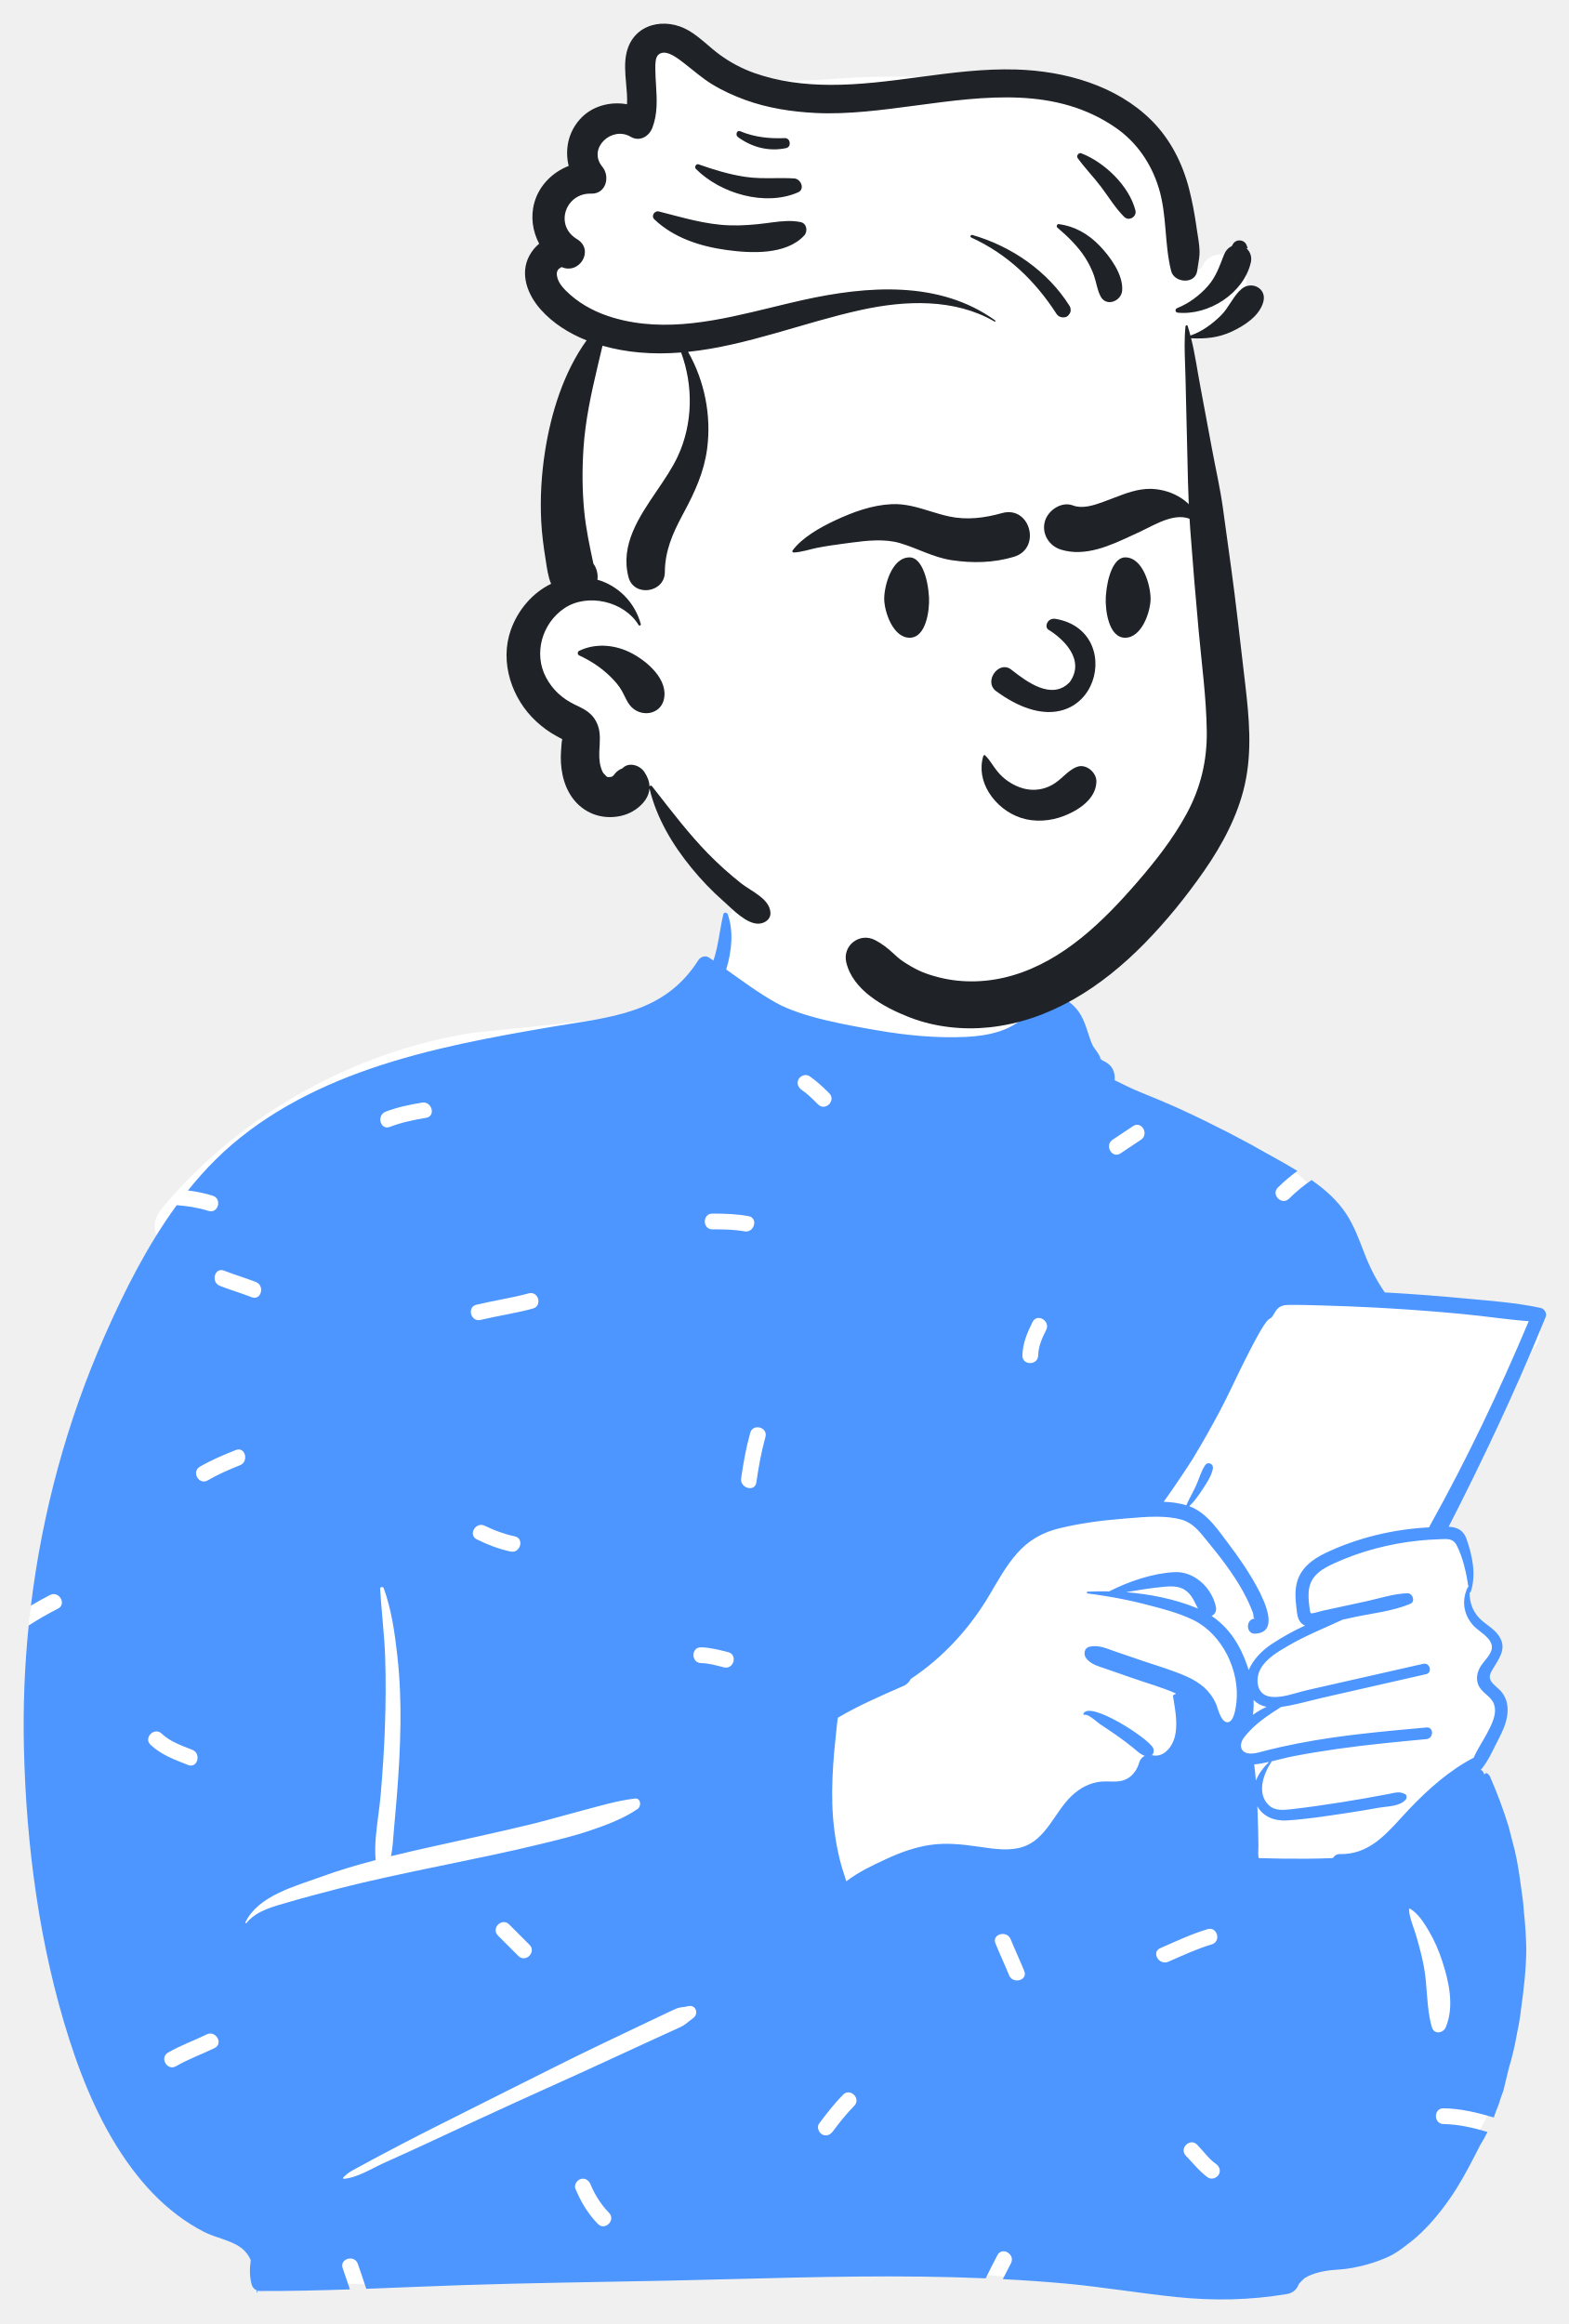
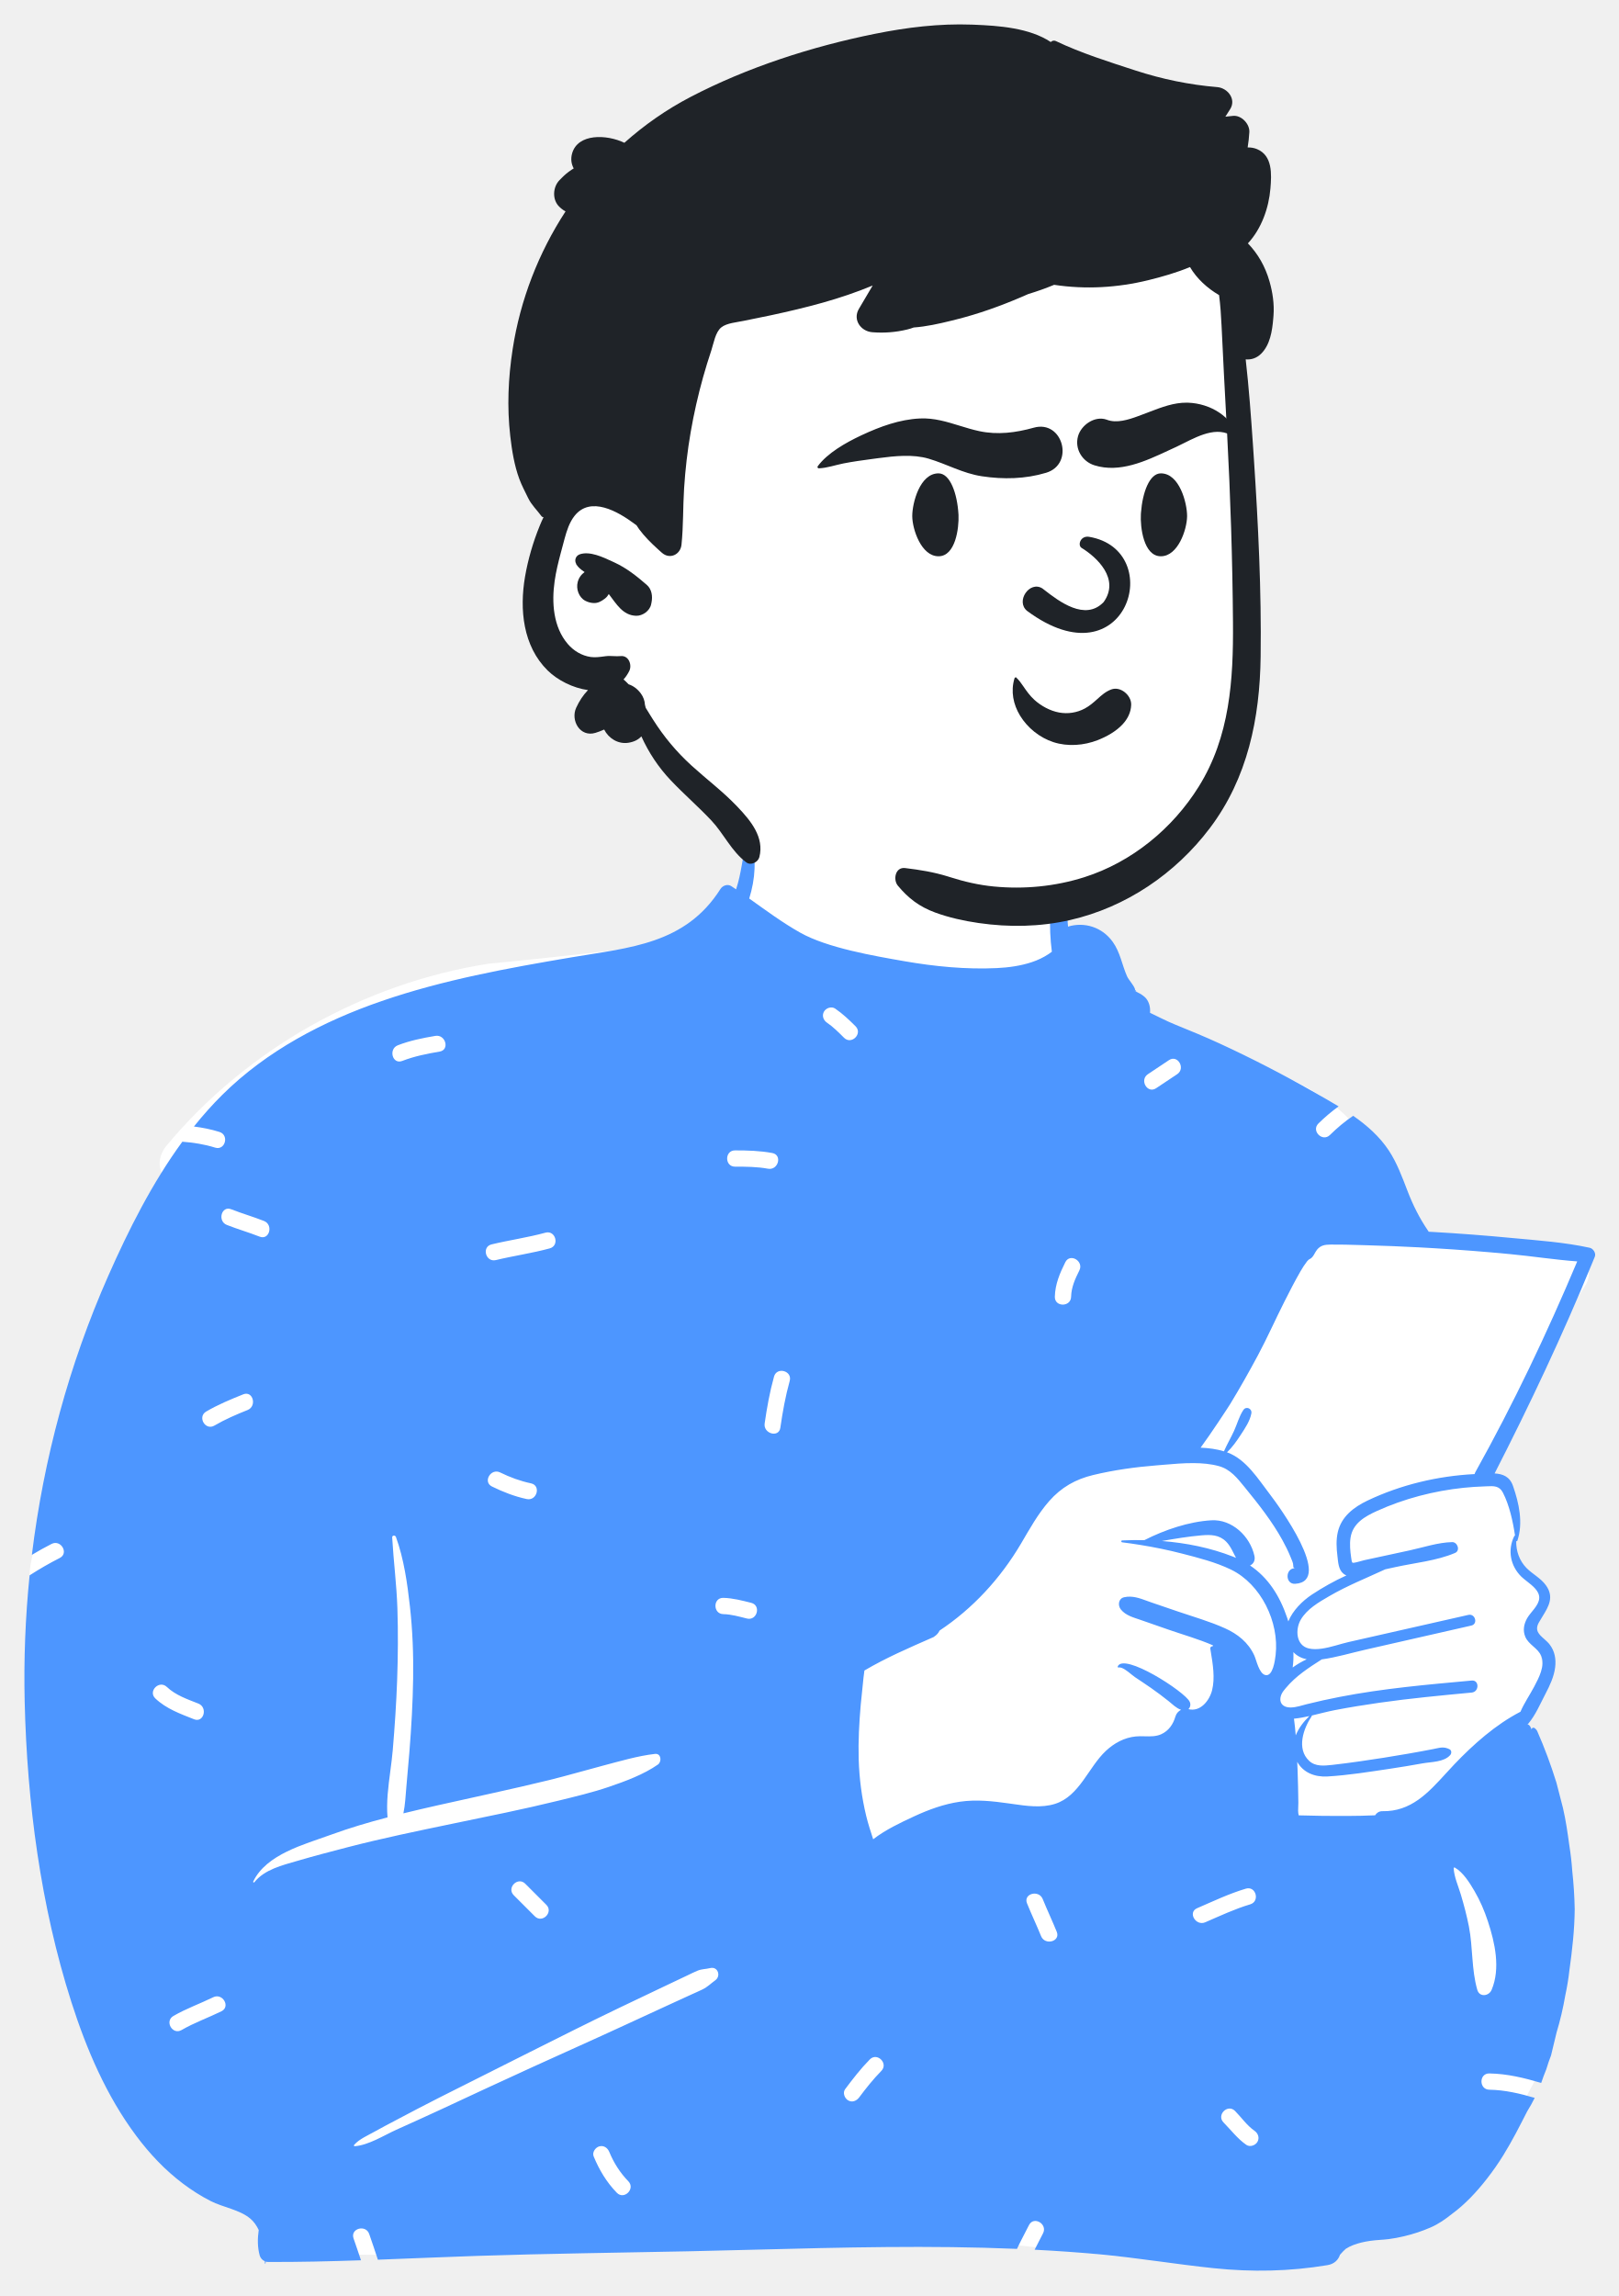
- <svg xmlns="http://www.w3.org/2000/svg" viewBox="23 3 796 1179" width="796" height="1179">
+ <svg xmlns="http://www.w3.org/2000/svg" viewBox="23 53 796 1129" width="796" height="1129">
  <g>
    <g transform="translate(0 459)">
      <path d="M672.559 227.567C663.843 193.767 655.827 179.436 640.344 167.688C625.861 156.7 604.72 147.471 573.872 140.729C541.742 135.113 540.831 118.417 532.775 91.583C530.425 83.516 518.779 81.369 513.752 87.184C513.044 86.419 512.305 85.719 511.54 85.086C512.225 81.239 506.622 70.211 506.809 66.531C508.763 28.119 496.196 8.829 464.83 1.659C458.009 0.098 411.677 -0.82 405.026 1.019C375.95 9.056 347.327 34.575 351.707 65.315C342.58 77.241 333.648 84.519 319.567 88.362C288.231 92.34 256.897 95.877 225.553 98.905C164.196 108.526 106.67 140.997 67.352 188.352C63.725 192.723 62.678 198.657 65.878 203.318C63.371 214.055 49.258 240.099 60.362 247.459C42.102 291.125 0.086 375.526 0.007 399.638C-0.324 500.934 10.62 632.784 110.597 688.84C114.6 692.774 115.173 697.128 116.906 702.982C121.301 721.423 137.264 734.603 154.736 733.527C240.807 735.439 324.171 724.941 410.244 724.433C448.201 724.208 493.849 729.873 526.823 733.647C559.796 737.421 593.082 734.083 624.725 724.433C627.394 728.632 632.788 731.079 638.261 729.873C671.065 723.357 697.592 703.146 720.696 681.055C727.757 668.214 755.33 631.626 744.37 618.89C754.305 576.898 753.789 531.777 736.134 491.79C738.637 484.46 734.075 476.405 736.134 468.836C737.624 463.358 741.44 461.093 743.361 455.669C746.064 448.036 743.124 437.797 740.081 430.008C738.834 426.126 742.376 421.948 743.361 417.987C748.03 399.304 737.338 400.951 729.63 388.461C729.745 388.422 731.75 379.506 731.741 379.55C732.921 373.184 729.964 365.029 727.385 359.715C725.642 356.124 721.908 353.876 718.199 354.288C721.935 341.607 726.66 331.055 731.741 318.838C740.727 297.302 752.101 276.68 765.004 257.187C770.289 249.205 763.192 239.957 754.641 239.413C726.963 237.655 699.588 233.671 672.559 227.567Z" transform="translate(37.54753 -31.00012)" fill="#ffffff" stroke="none" />
      <path d="M692.389 192.767C705.499 193.517 718.589 194.517 731.659 195.767C744.349 196.966 757.329 197.836 769.789 200.566C771.499 200.947 772.979 203.236 772.278 204.956C771.809 206.107 771.339 207.256 770.859 208.406C756.448 243.486 740.278 277.777 722.999 311.527C726.988 311.756 730.419 313.027 732.039 317.656C735.009 326.187 737.109 335.806 734.209 344.566C734.109 344.867 733.829 344.926 733.619 344.806C733.528 349.656 735.169 354.406 738.619 357.956C741.619 361.027 745.659 362.966 748.209 366.496C752.416 372.316 749.544 376.979 746.49 381.936C745.907 382.882 745.318 383.839 744.769 384.816C742.589 388.699 744.831 390.682 747.328 392.89C748.278 393.73 749.265 394.603 750.059 395.626C752.589 398.886 753.278 402.857 752.769 406.886C752.189 411.476 750.179 415.756 748.049 419.816C745.479 424.736 743.149 430.327 739.559 434.577C739.429 434.726 739.299 434.857 739.159 434.956C739.198 434.947 739.229 434.947 739.259 434.947C739.799 434.937 740.499 435.816 740.679 436.256C740.889 436.726 741.089 437.206 741.299 437.676C741.278 437.626 741.259 437.566 741.238 437.517C741.028 436.956 741.669 436.536 742.129 436.546C742.738 436.556 743.749 437.697 743.948 438.216C747.579 446.486 750.729 454.947 753.399 463.576C754.469 467.716 755.539 471.857 756.609 475.996C758.039 482.117 758.889 488.256 759.749 494.456C760.409 498.626 760.899 502.826 761.189 507.046C761.869 513.256 762.269 519.496 762.389 525.746C762.309 535.886 761.169 545.896 759.769 555.926C759.309 560.066 758.629 564.156 757.749 568.216C756.698 574.386 755.269 580.476 753.459 586.476C752.549 590.226 751.649 593.976 750.749 597.716C750.349 598.796 749.948 599.876 749.549 600.956C748.869 603.336 748.049 605.687 747.059 607.976C746.7 609.073 746.312 610.156 745.907 611.231C737.6 608.771 729.239 606.706 720.4 606.565C715.249 606.482 715.248 614.482 720.4 614.565C728.107 614.689 735.447 616.435 742.717 618.577C741.591 620.842 740.359 623.06 739.009 625.226C735.289 632.536 731.609 639.786 727.289 646.767C724.809 650.796 722.079 654.666 719.179 658.396C714.198 664.777 708.499 670.916 701.919 675.726C698.738 678.277 695.369 680.617 691.639 682.246C687.359 684.117 683.059 685.527 678.528 686.607C676.009 687.206 673.488 687.697 670.909 688.027C667.849 688.406 664.749 688.447 661.689 688.906C658.909 689.316 656.169 689.926 653.539 690.926C652.129 691.466 650.929 692.077 649.818 692.796C648.889 693.607 647.988 694.536 647.028 695.656C647.009 695.687 646.988 695.706 646.959 695.716C646.139 698.236 644.159 700.267 640.799 700.827C622.119 703.937 603.698 704.286 584.869 702.327C566.349 700.406 547.988 697.316 529.448 695.577C518.583 694.556 507.695 693.808 496.796 693.242C498.147 690.54 499.569 687.867 500.942 685.16C503.264 680.577 496.364 676.524 494.034 681.122C492.059 685.018 489.976 688.877 488.115 692.827C445.3 691.013 402.29 692.118 359.436 693.219C348.428 693.502 337.43 693.785 326.448 694.017C291.849 694.746 257.269 695.126 222.679 696.277C206.416 696.814 190.124 697.542 173.827 698.148C172.496 693.921 171 689.746 169.569 685.534C167.923 680.685 160.194 682.766 161.855 687.66C163.078 691.263 164.352 694.835 165.528 698.438C150.318 698.954 135.109 699.324 119.919 699.267C119.499 699.267 119.089 699.206 118.699 699.077C118.649 699.396 118.599 699.706 118.549 700.017C118.519 700.176 118.279 700.136 118.279 699.976C118.279 699.636 118.279 699.286 118.259 698.926C117.049 698.416 116.069 697.357 115.709 696.056C114.569 691.896 114.639 687.726 115.229 683.566C114.209 681.376 112.859 679.437 111.109 677.966C105.789 673.496 97.749 672.456 91.579 669.296C86.789 666.857 82.249 663.966 77.959 660.726C69.099 654.056 61.579 646.056 54.959 637.187C40.329 617.607 30.509 594.626 23.099 571.456C7.989 524.246 1.309 473.316 0.139 423.836C-0.353 403.081 0.459 382.293 2.554 361.638C7.35 358.54 12.3 355.683 17.396 353.091C21.985 350.756 17.942 343.852 13.358 346.183C10.059 347.862 6.84 349.667 3.678 351.562C9.437 304.375 21.952 258.027 41.179 214.506C51.203 191.807 62.795 168.746 77.662 148.408C83.098 148.82 88.479 149.647 93.801 151.319C98.724 152.866 100.831 145.145 95.928 143.605C91.787 142.304 87.592 141.474 83.362 140.941C87.734 135.486 92.366 130.261 97.319 125.357C119.199 103.697 146.819 89.197 175.719 79.236C205.939 68.826 237.528 63.086 268.959 57.767C297.679 52.906 325.028 51.346 342.299 24.136C343.379 22.437 345.829 21.546 347.629 22.736C348.409 23.256 349.189 23.777 349.969 24.306C350.009 24.197 350.049 24.076 350.089 23.966C352.589 16.316 353.139 8.536 355.019 0.796C355.309 -0.354 356.829 -0.174 357.189 0.796C360.189 8.906 359.429 19.226 356.448 28.826C364.669 34.666 372.778 40.697 381.569 45.636C394.889 53.126 417.839 57.046 432.809 59.656C447.609 62.236 463.119 63.756 478.169 63.036C483.999 62.756 489.829 61.956 495.389 60.117C498.309 59.146 501.089 57.836 503.669 56.136C504.219 55.767 504.749 55.386 505.269 54.986C504.448 48.756 504.209 42.346 504.459 36.076C504.719 29.396 505.009 22.947 508.409 17.156C508.539 16.926 508.829 17.017 508.919 17.226C512.179 24.947 512.399 33.976 513.238 42.626C521.329 40.187 530.009 42.906 535.179 50.096C538.929 55.316 539.719 61.376 542.259 67.107C542.988 68.777 546.179 72.197 546.229 73.816C547.089 74.556 547.009 74.697 545.988 74.226C545.559 74.086 545.299 74.006 545.209 73.986C545.329 74.036 545.589 74.126 546.019 74.277C547.939 75.246 549.189 75.756 550.799 77.126C552.979 78.996 553.829 82.176 553.539 85.017C557.559 86.916 561.528 89.027 565.549 90.666C573.019 93.716 580.439 96.726 587.769 100.117C603.539 107.396 618.988 115.357 634.079 123.966C638.105 126.264 642.232 128.574 646.277 131.032C642.774 133.579 639.46 136.398 636.355 139.45C632.677 143.064 638.335 148.72 642.012 145.107C645.506 141.673 649.325 138.433 653.44 135.666C660.224 140.379 666.414 145.817 670.999 152.767C675.019 158.867 677.549 165.836 680.159 172.596C682.889 179.697 686.039 185.976 690.318 192.256C690.409 192.396 690.499 192.527 690.568 192.666C691.179 192.697 691.778 192.736 692.389 192.767ZM398.707 82.952C402.379 85.46 405.596 88.507 408.733 91.642C412.38 95.287 406.722 100.943 403.075 97.298C400.432 94.656 397.766 91.974 394.669 89.86C392.88 88.638 392.077 86.365 393.234 84.387C394.271 82.615 396.922 81.734 398.707 82.952ZM204.216 104.087C209.281 103.232 207.133 95.522 202.089 96.372C195.806 97.433 189.618 98.675 183.657 100.981C178.906 102.819 180.971 110.557 185.784 108.695C191.744 106.389 197.932 105.148 204.216 104.087ZM562.86 108.296C567.161 105.429 571.162 112.362 566.899 115.204C563.443 117.507 559.986 119.812 556.53 122.116C552.231 124.982 548.23 118.05 552.492 115.208L562.86 108.296ZM367.799 153.972C372.863 154.909 370.705 162.618 365.673 161.687C360.316 160.696 354.887 160.68 349.456 160.677C344.3 160.675 344.309 152.675 349.456 152.677C355.626 152.68 361.717 152.847 367.799 153.972ZM117.816 187.38C122.563 189.242 120.484 196.976 115.689 195.095C110.371 193.009 104.879 191.421 99.561 189.335C94.815 187.473 96.893 179.74 101.688 181.62C107.006 183.706 112.498 185.294 117.816 187.38ZM258.36 200.855C263.319 199.495 261.213 191.776 256.233 193.14C247.509 195.532 238.525 196.773 229.736 198.901C224.735 200.111 226.854 207.827 231.863 206.615C240.652 204.488 249.635 203.245 258.36 200.855ZM660.469 324.886C676.869 317.077 695.019 312.767 713.149 311.846C713.238 311.506 713.379 311.166 713.568 310.827C732.249 277.327 748.749 242.617 763.629 207.267C752.639 206.447 741.659 204.736 730.679 203.687C718.269 202.496 705.829 201.527 693.379 200.786C690.789 200.626 688.209 200.486 685.619 200.346C677.059 199.896 668.499 199.556 659.929 199.316C658.806 199.286 657.681 199.252 656.556 199.219C651.841 199.079 647.113 198.938 642.399 198.986C639.659 199.017 637.519 199.277 635.698 201.486C634.559 202.857 633.988 205.017 632.369 205.947C632.189 206.046 631.869 206.236 631.559 206.406C631.289 206.687 630.999 206.937 630.769 207.236C629.589 208.746 628.549 210.406 627.579 212.066C624.769 216.906 622.219 221.937 619.689 226.926C615.229 235.726 611.238 244.786 606.579 253.486C602.269 261.517 597.759 269.536 593.019 277.316C591.988 278.996 583.429 292.077 578.419 298.857C582.389 299.027 586.289 299.536 589.899 300.646C591.399 297.216 593.299 294.006 594.859 290.607C596.389 287.256 597.379 283.396 599.429 280.346C600.839 278.256 603.809 279.617 603.379 282.006C602.698 285.756 600.229 289.376 598.159 292.536C596.149 295.607 594.049 298.626 591.389 301.146C591.519 301.187 591.659 301.236 591.789 301.286C600.929 304.736 606.818 314.416 612.528 321.836C616.559 327.077 644.149 364.676 624.889 365.796C619.969 366.086 619.919 358.176 624.869 358.107C624.023 358.107 624.002 357.545 623.976 356.839C623.965 356.543 623.953 356.222 623.879 355.906C623.629 354.846 623.089 353.687 622.679 352.666C621.509 349.777 620.119 346.976 618.619 344.256C616.119 339.716 613.238 335.386 610.189 331.197C606.969 326.777 603.539 322.527 600.089 318.286C596.479 313.867 593.119 309.496 587.369 307.916C583.488 306.846 579.259 306.476 574.939 306.447C570.059 306.423 565.082 306.852 560.407 307.255C559.143 307.364 557.901 307.471 556.689 307.566C546.269 308.396 535.789 309.857 525.619 312.296C516.919 314.376 509.889 318.376 503.969 325.107C498.409 331.416 494.319 338.886 490.069 346.086C479.929 363.267 466.329 377.996 450.059 388.786C449.519 389.966 448.619 391.017 447.329 391.806C447.349 391.827 447.359 391.846 447.369 391.867C447.019 392.017 446.679 392.166 446.329 392.327C446.299 392.336 446.269 392.357 446.238 392.367C434.948 397.327 423.749 402.146 413.089 408.437C412.939 409.636 412.738 410.836 412.639 411.956C412.259 416.406 411.659 420.836 411.278 425.286C410.509 434.197 410.009 443.187 410.278 452.136C410.569 461.536 411.769 470.857 413.988 480.006C414.929 483.876 416.169 487.626 417.399 491.416C423.369 486.777 430.809 483.256 437.539 480.146C444.719 476.826 452.149 474.107 460.009 472.956C468.219 471.756 476.159 472.666 484.309 473.816C484.873 473.896 485.44 473.978 486.011 474.06C492.839 475.045 500.166 476.102 506.819 474.006C518.889 470.197 523.219 455.996 531.849 447.937C535.959 444.107 540.879 441.426 546.519 440.857C547.966 440.707 549.447 440.744 550.931 440.782C553.694 440.852 556.462 440.922 559.019 439.777C562.769 438.086 564.929 434.836 566.049 431.006C566.488 429.536 567.519 428.386 568.818 427.767C566.339 426.896 564.709 425.107 562.549 423.386C559.799 421.197 556.979 419.077 554.089 417.056C551.448 415.206 548.738 413.447 546.068 411.646C545.609 411.336 545.025 410.859 544.37 410.325C542.392 408.711 539.775 406.576 538.039 406.937C537.818 406.976 537.539 406.786 537.629 406.527C540.339 399.256 570.738 418.836 573.059 423.796C573.679 425.136 573.339 426.586 572.419 427.426C578.278 428.937 582.789 423.246 584.068 418.107C585.565 412.125 584.436 405.292 583.428 399.188C583.343 398.679 583.26 398.174 583.179 397.676C583.068 396.976 583.738 396.406 584.309 396.566L584.528 396.066C577.519 393.006 569.988 390.896 562.799 388.396C558.149 386.777 553.499 385.156 548.839 383.536C545.309 382.306 541.669 381.426 539.219 378.437C537.609 376.476 537.939 373.056 540.809 372.406C544.778 371.512 548.391 372.839 552.074 374.192C552.799 374.458 553.526 374.725 554.259 374.976C558.619 376.456 562.969 377.947 567.318 379.437C574.999 382.056 582.929 384.306 590.339 387.636C596.649 390.466 601.909 394.646 604.829 401.046C605.919 403.456 607.159 409.966 610.278 410.666C613.969 411.496 614.999 403.456 615.309 400.796C617.179 384.577 608.068 365.937 593.349 358.806C585.759 355.136 577.359 353.027 569.238 350.926C562.469 349.176 555.549 347.767 548.609 346.656C545.689 346.176 542.769 345.767 539.849 345.396C539.259 345.327 539.229 344.486 539.849 344.466C543.448 344.306 547.089 344.256 550.738 344.336C560.749 339.246 572.639 335.216 583.709 334.566C593.818 333.966 602.769 342.386 604.889 352.077C605.399 354.396 604.309 356.077 602.729 356.786C611.659 362.777 617.329 371.687 621.009 382.566C621.189 383.107 621.369 383.676 621.549 384.286C623.709 378.916 628.519 374.156 633.198 371.066C638.318 367.687 644.079 364.406 650.129 361.676C649.639 361.486 649.169 361.226 648.729 360.886C646.149 358.876 646.059 355.086 645.698 352.117C645.219 348.197 644.999 344.187 645.899 340.306C647.679 332.706 653.759 328.086 660.469 324.886ZM514.735 224.646C514.853 219.921 516.722 215.846 518.798 211.689C521.09 207.095 514.192 203.038 511.89 207.651C509.169 213.101 506.889 218.463 506.736 224.646C506.609 229.796 514.609 229.793 514.735 224.646ZM364.03 286.943C363.303 291.978 371.011 294.153 371.745 289.069C372.869 281.288 374.242 273.609 376.353 266.029C377.736 261.062 370.021 258.942 368.639 263.902C366.528 271.482 365.155 279.161 364.03 286.943ZM89.39 281.095C84.952 283.701 88.973 290.618 93.427 288.003C98.645 284.941 104.145 282.587 109.752 280.343C114.473 278.452 112.413 270.712 107.625 272.628C101.386 275.126 95.197 277.687 89.39 281.095ZM229.934 317.955C225.309 315.681 229.367 308.785 233.971 311.048C238.823 313.433 243.85 315.277 249.144 316.404C254.185 317.478 252.038 325.189 247.017 324.119C241.059 322.849 235.39 320.638 229.934 317.955ZM732.629 342.386C732.709 342.216 732.869 342.126 733.039 342.107C731.999 335.077 730.259 327.156 727.099 320.996C725.328 317.551 722.578 317.685 719.235 317.848C718.783 317.87 718.321 317.892 717.849 317.906C714.469 318.017 711.109 318.236 707.749 318.586C693.169 320.107 678.519 323.906 665.159 329.976C659.159 332.706 653.229 336.046 652.149 343.156C651.659 346.327 651.988 349.646 652.439 352.806C652.579 353.767 652.729 355.226 653.149 355.426C653.651 355.662 656.297 354.911 657.866 354.466C658.363 354.325 658.751 354.215 658.929 354.176C666.299 352.586 673.679 350.996 681.049 349.396C687.859 347.926 695.149 345.447 702.119 345.296C704.778 345.236 706.249 349.476 703.559 350.617C694.579 354.466 683.679 355.496 674.139 357.596L669.219 358.676C659.979 362.976 650.519 366.706 641.629 371.896C636.499 374.886 630.719 378.187 627.659 383.466C624.929 388.166 625.249 396.077 631.579 397.577C633.539 398.036 635.709 397.996 637.948 397.687C642.488 397.056 647.309 395.306 651.169 394.437L670.488 390.056C683.689 387.066 696.889 384.077 710.089 381.086C713.499 380.316 714.948 385.556 711.539 386.336C694.149 390.286 676.769 394.246 659.389 398.206C652.349 399.806 645.179 401.986 637.988 402.966C631.568 407.086 625.339 411.066 620.339 417.027C619.969 417.456 619.609 417.906 619.259 418.357C616.429 422.027 617.179 426.437 622.329 426.596C622.488 426.607 622.649 426.607 622.809 426.607C625.439 426.577 628.129 425.607 630.639 424.986C635.948 423.656 641.289 422.476 646.669 421.437C668.129 417.246 689.988 415.357 711.738 413.367C715.528 413.017 715.488 418.916 711.738 419.277C696.599 420.706 681.439 422.126 666.379 424.277C659.049 425.327 651.729 426.506 644.459 427.906C640.679 428.636 636.889 429.676 633.089 430.566C633.119 430.666 633.119 430.777 633.039 430.896C629.009 436.916 625.439 446.906 631.809 452.867C634.882 455.735 639.146 455.275 642.983 454.861L643.309 454.826C647.799 454.336 652.289 453.716 656.769 453.086C664.639 451.976 672.488 450.716 680.318 449.357C684.399 448.656 688.469 447.906 692.528 447.117C693.069 447.013 693.573 446.904 694.05 446.801C696.509 446.268 698.261 445.888 700.799 447.136C701.929 447.687 701.889 449.187 701.169 450.006C698.109 453.517 691.929 453.316 687.549 454.096C682.219 455.056 676.879 455.956 671.528 456.746C661.369 458.256 651.049 459.937 640.789 460.536C634.409 460.896 628.809 458.536 625.939 453.346C625.999 454.806 626.059 456.277 626.119 457.736C626.339 462.986 626.389 468.226 626.488 473.476C626.498 473.955 626.469 474.518 626.437 475.125L626.437 475.128L626.437 475.132C626.362 476.59 626.274 478.295 626.669 479.656C634.639 479.906 642.619 479.986 650.599 479.947C655.139 479.926 659.689 479.836 664.229 479.626C664.969 478.437 666.209 477.576 667.839 477.607C681.838 477.881 690.311 468.602 698.925 459.17C700.348 457.613 701.774 456.051 703.229 454.527C712.609 444.697 723.519 435.017 735.709 428.706C737.528 424.486 740.269 420.496 742.389 416.506L742.519 416.262C744.789 411.974 747.882 406.134 745.919 401.277C744.339 397.376 739.729 395.796 738.079 391.827C736.789 388.726 737.389 385.586 738.999 382.726C740.729 379.656 744.778 376.536 744.948 372.816C745.097 369.411 741.743 366.794 738.838 364.529C737.82 363.735 736.857 362.983 736.119 362.256C730.698 356.886 729.309 349.236 732.629 342.386ZM594.329 352.426C583.259 348.086 571.339 345.687 559.359 344.756C565.809 343.626 572.278 342.536 578.799 341.976C583.349 341.586 587.568 341.626 590.988 345.077C593.269 347.376 594.339 350.336 595.839 353.056C595.349 352.836 594.839 352.626 594.329 352.426ZM134.274 502.026C126.82 504.212 118.126 506.222 113.044 512.581C112.796 512.892 112.379 512.493 112.528 512.183C119.034 498.695 137.692 493.964 150.61 489.239C159.747 485.896 169.122 483.124 178.576 480.648C177.93 473.268 178.946 465.526 179.942 457.934C180.402 454.431 180.857 450.961 181.143 447.572C182.11 436.114 182.897 424.626 183.301 413.132C183.714 401.407 183.814 389.603 183.428 377.875C183.044 366.19 181.527 354.648 180.863 343.002C180.799 341.876 182.367 341.822 182.705 342.753C186.631 353.56 188.308 365.531 189.586 376.926C190.902 388.665 191.339 400.37 191.171 412.177C190.997 424.317 190.291 436.428 189.322 448.529C188.863 454.265 188.33 459.993 187.827 465.725C187.443 470.099 187.265 474.438 186.373 478.673C192.075 477.274 197.79 475.95 203.487 474.663C221.653 470.564 239.895 466.76 257.985 462.327C266.865 460.152 275.618 457.546 284.458 455.232C292.782 453.053 301.568 450.411 310.114 449.439C313.164 449.091 313.552 453.263 311.533 454.679C304.587 459.556 295.362 462.952 287.339 465.682C279.287 468.421 270.917 470.392 262.664 472.421C245.453 476.654 228.079 480.115 210.731 483.72C193.407 487.321 176.05 490.895 158.921 495.338C150.672 497.478 142.451 499.626 134.274 502.026ZM343.696 380.709C338.547 380.6 338.546 372.6 343.696 372.709C348.356 372.808 352.937 374.034 357.432 375.156C362.432 376.405 360.3 384.118 355.305 382.87C351.505 381.921 347.636 380.793 343.696 380.709ZM630.589 402.916C628.189 404.017 625.859 405.386 623.689 406.947C624.049 404.517 624.139 401.956 624.039 399.386C625.829 401.306 628.119 402.406 630.589 402.916ZM85.56 424.693C80.126 422.538 74.363 420.607 70.045 416.505C66.313 412.96 60.646 418.607 64.388 422.161C69.767 427.271 76.663 429.722 83.433 432.407C88.22 434.304 90.298 426.57 85.56 424.693ZM631.899 430.836C629.439 431.386 626.979 431.857 624.519 432.096C624.459 432.107 624.389 432.107 624.329 432.107C624.698 434.836 624.979 437.577 625.198 440.327C626.609 436.746 629.149 433.517 631.899 430.836ZM714.485 565.451C711.574 555.383 712.366 544.633 710.372 534.364C709.343 529.066 707.938 523.81 706.404 518.638C705.166 514.46 703.101 510.016 702.867 505.656C702.853 505.365 703.196 505.197 703.432 505.331C707.539 507.683 710.693 512.768 713.035 516.758C715.839 521.533 717.98 526.533 719.707 531.79C723.149 542.263 725.975 554.896 721.536 565.451C720.215 568.593 715.575 569.222 714.485 565.451ZM246.301 513.273C242.655 509.627 236.997 515.283 240.644 518.929L251.012 529.297C254.657 532.943 260.316 527.287 256.669 523.64L246.301 513.273ZM600.68 515.701C592.392 518.167 584.604 521.896 576.685 525.32C571.972 527.357 576.041 534.251 580.723 532.227C588.015 529.075 595.174 525.687 602.807 523.414C607.73 521.949 605.633 514.226 600.68 515.701ZM493.055 522.924C491.118 518.146 498.861 516.087 500.769 520.798C502.966 526.22 505.484 531.503 507.681 536.925C509.616 541.703 501.875 543.763 499.967 539.052C497.77 533.63 495.251 528.347 493.055 522.924ZM327.97 567.763C329.758 566.945 331.573 566.17 333.342 565.309C336.087 563.97 337.351 562.488 339.753 560.755C342.67 558.651 341.025 553.819 337.225 554.757C334.895 555.333 333.178 555.142 330.919 556.077C329.219 556.781 327.573 557.63 325.91 558.417C322.06 560.239 318.21 562.064 314.362 563.892C307.259 567.267 300.16 570.652 293.068 574.048C278.005 581.259 263.092 588.786 248.16 596.263C233.519 603.594 218.881 610.934 204.271 618.327C196.967 622.025 189.724 625.827 182.49 629.66C179.02 631.497 175.534 633.308 172.112 635.234C168.762 637.118 164.696 638.804 162.147 641.703C161.949 641.928 162.065 642.367 162.412 642.344C169.159 641.886 176.756 637.03 182.902 634.251C190.09 631.001 197.292 627.786 204.44 624.449C219.612 617.363 234.803 610.313 250.034 603.355C264.97 596.533 279.985 589.879 294.885 582.982C302.328 579.537 309.778 576.104 317.232 572.682C320.81 571.039 324.389 569.4 327.97 567.763ZM77.299 585.218C72.833 587.808 68.809 580.892 73.262 578.311C79.516 574.686 86.365 572.267 92.846 569.095C97.457 566.837 101.507 573.74 96.883 576.003C90.403 579.175 83.553 581.593 77.299 585.218ZM405.037 619.779C407.069 620.995 409.22 620.063 410.51 618.343C413.916 613.804 417.413 609.375 421.404 605.329C425.024 601.66 419.37 595.999 415.747 599.672C411.278 604.203 407.415 609.224 403.602 614.306C402.296 616.047 403.335 618.759 405.037 619.779ZM600.877 641.667C596.539 638.64 593.378 634.408 589.699 630.673C586.081 627 591.737 621.343 595.356 625.017C598.495 628.202 601.22 632.182 604.914 634.759C606.692 635.998 607.515 638.239 606.35 640.232C605.32 641.991 602.65 642.904 600.877 641.667ZM279.935 647.34C279.114 645.345 280.833 642.919 282.729 642.419C285 641.821 286.821 643.201 287.65 645.213C289.843 650.548 292.967 655.443 296.988 659.577C300.582 663.271 294.928 668.93 291.331 665.234C286.292 660.052 282.672 653.996 279.935 647.34Z" transform="translate(35.00024 6.999272)" fill="#4D96FF" fill-rule="evenodd" stroke="none" />
    </g>
    <g transform="translate(225 0)">
      <g>
        <g>
-           <path d="M361.406 119.845C361.07 107.887 343.677 102.922 338.652 114.765C338.34 115.082 338.001 115.387 337.683 115.66C339.256 114.311 335.967 116.543 335.432 116.819C334.974 117.055 334.506 117.268 334.039 117.488C330.807 87.194 319.835 54.536 291.483 39.33C251.939 20.154 206.246 16.411 162.863 18.316C140.886 19.62 115.508 23.134 95.983 12.016C89.899 8.552 85.022 3.099 78.147 0.958C56.444 -4.913 46.6 17.373 49.556 35.7C40.299 35.773 31.116 40.898 27.121 49.336C24.775 54.33 24.816 59.719 22.793 64.731C16.586 77.441 7.705 86.577 12.726 101.987C3.895 112.036 8.93 127.249 16.056 136.87C19.575 141.874 23.766 146.678 26.344 152.279C28.846 157.642 25.069 164.002 22.967 169.086C7.427 205.935 8.315 246.516 16.677 284.952C-0.103 292.233 -5.139 314.993 5.803 329.324C9.568 334.39 14.161 336.27 19.37 339.387C25.962 343.015 20.578 357.547 22.689 364.565C25.557 381.698 41.157 392.249 56.582 381.123C66.37 379.642 74.265 408.121 81.373 415.269C85.752 421.029 90.614 426.201 95.9 430.974C111.65 471.499 192.356 492.049 232.258 489.703C274.043 485.328 302.232 449.842 325.704 418.348C337.757 401.567 345.596 382.785 348.447 362.3C351.311 341.712 350.058 321.087 348.122 300.474C344.055 256.678 337.639 193.582 333.496 149.313C348.468 148.08 361.86 135.333 361.406 119.845L361.406 119.845Z" transform="translate(68.99953 24.00009)" fill="#ffffff" stroke="none" />
-           <path d="M0.486 0.412C0.472 0.474 0.493 0.521 0.507 0.588C0.51 0.569 0.513 0.558 0.518 0.535C0.506 0.485 0.497 0.453 0.486 0.412" transform="translate(103.5312 117.1017)" fill="#4F66AF" stroke="none" />
-           <path d="M0.608 0.58C0.552 0.521 0.474 0.478 0.397 0.42C0.395 0.422 0.394 0.424 0.393 0.426C0.466 0.474 0.535 0.529 0.608 0.58" transform="translate(103.4061 117.5714)" fill="#4F66AF" stroke="none" />
-           <path d="M92.577 3.59C80.654 -3.497 64.53 -0.21 60.947 14.506C59.697 19.638 60.184 25.012 60.669 30.362C60.991 33.906 61.311 37.44 61.125 40.887C52.513 39.35 43.208 41.799 37.216 48.523C31.175 55.301 29.559 64.049 31.536 72.182C23.395 75.308 16.656 82.003 14.174 90.587C12.097 97.767 13.186 105.279 16.552 111.635C14.611 113.232 12.922 115.243 11.626 117.635C6.54 127.02 10.733 137.6 17.31 144.99C23.604 152.062 31.758 157.155 40.617 160.673C29.005 176.821 22.67 197.235 19.61 216.484C17.726 228.335 16.987 240.437 17.595 252.427C17.92 258.847 18.773 265.271 19.792 271.615L19.893 272.255C20.494 276.122 21.026 280.493 22.619 284.173C13.091 288.766 5.65 297.603 2.109 307.759C-3.552 323.994 2.661 342.547 15.044 353.963C18.125 356.803 21.558 359.387 25.262 361.358L28.283 363.017C27.944 364.04 27.833 366.443 27.745 367.752L27.669 368.732C27.046 376.898 28.467 385.823 33.292 392.582C39.001 400.577 48.369 404.03 57.964 401.933C62.199 401.007 66.164 398.759 69.061 395.553C71.237 393.144 72.355 390.591 72.522 387.986C76.081 402.915 84.156 416.486 93.813 428.277C98.785 434.347 104.173 440.023 110.077 445.194L110.471 445.543C111.051 446.062 111.68 446.647 112.351 447.27C117.257 451.829 124.35 458.421 130.226 456.126C132.278 455.324 133.955 453.651 133.909 451.289C133.762 444.012 124.16 440.168 119.098 436.173C113.169 431.494 107.497 426.414 102.224 421.008C92.652 411.197 84.374 400.367 75.951 389.605L73.749 386.799C73.38 386.33 72.8 386.559 72.539 386.978C72.465 384.521 71.566 382.03 69.895 379.58C67.573 376.173 62.023 374.376 58.784 377.796L57.537 378.351C56.232 379.124 55.168 380.138 54.319 381.365L53.956 381.649C53.765 381.793 53.538 381.955 53.291 382.109L53.215 382.153C53.361 382.051 53.199 382.079 52.916 382.128C52.658 382.172 52.301 382.234 51.991 382.229L51.405 382.205L50.881 382.047C50.465 381.594 49.189 380.342 49.053 380.126C48.598 379.399 48.336 378.728 48.087 377.966L47.872 377.288C46.927 374.236 46.967 370.97 47.144 367.798L47.259 365.88C47.523 361.147 47.429 356.768 44.626 352.626C42.465 349.433 39.381 347.7 36.021 346.11L34.732 345.505C28.32 342.423 23.348 337.948 19.994 331.579C13.618 319.467 18.061 304.167 29.325 296.589C41.12 288.652 59.766 293.073 67.007 305.087C67.361 305.673 68.307 305.293 68.121 304.617C65.069 293.518 56.716 285.138 46.096 282.08C46.556 279.449 45.72 276.146 44.084 273.988C42.177 265.129 40.303 256.378 39.415 247.304C38.388 236.798 38.352 226.214 39.027 215.682C39.944 201.349 42.969 187.559 46.234 173.76L48.698 163.4C54.858 165.152 61.178 166.259 67.321 166.808C74.473 167.446 81.554 167.387 88.58 166.822C94.807 183.737 94.57 202.998 86.875 219.518C84.153 225.36 80.237 231.124 76.266 236.969C67.1 250.459 57.637 264.387 61.863 280.737C64.531 291.056 80.27 288.824 80.329 278.237C80.389 267.581 84.174 258.892 89.06 249.694L90.105 247.741C95.585 237.494 100.225 227.382 101.767 215.724C104.007 198.789 100.497 181.302 92.11 166.496C121.985 163.38 150.9 151.553 180.07 145.199C202.315 140.354 227.239 139.305 247.589 151.123C247.962 151.339 248.257 150.798 247.92 150.556C219.564 130.105 182.84 133.008 150.325 140.215C145.116 141.37 139.86 142.651 134.57 143.941C108.19 150.372 80.95 157.012 54.287 149.217C46.296 146.881 38.541 143.044 32.285 137.487C29.531 135.041 26.131 131.783 25.588 127.917C25.409 126.641 25.465 125.767 26.218 124.757C26.591 124.257 27.096 123.996 27.439 123.819C27.817 123.623 27.997 123.529 27.584 123.33C36.885 127.813 44.845 114.756 35.77 109.325L35.426 109.113C24.248 102.032 30.002 85.825 42.97 86.23L43.232 86.235C50.511 86.256 52.679 77.553 48.612 72.611L48.387 72.33C41.159 63.021 53.521 51.774 62.93 57.371L63.16 57.503C67.608 59.963 72.285 57.224 73.968 52.88C76.744 45.714 76.293 38.368 75.84 30.971C75.691 28.538 75.541 26.098 75.506 23.658L75.49 22.609C75.466 20.287 75.548 17.246 76.911 15.901C80.043 12.812 85.328 16.463 88.432 18.799L90.43 20.317C94.958 23.808 99.196 27.602 104.088 30.622C109.427 33.92 115.225 36.542 121.114 38.692C132.534 42.861 144.819 44.732 156.926 45.323C173.3 46.122 190.561 43.814 207.958 41.487C243.191 36.774 278.978 31.988 309.076 52.794C319.733 60.161 327.088 70.933 330.883 83.253C335.163 97.146 333.697 111.534 337.199 125.475C338.737 131.598 349.44 132.385 350.397 125.475C350.527 124.539 350.688 123.587 350.85 122.628C351.256 120.23 351.669 117.785 351.62 115.419C351.544 111.731 350.724 107.868 350.213 104.219L349.99 102.659C349.077 96.415 347.92 90.157 346.367 84.047C343.045 70.974 336.852 58.66 327.241 49.082C309.4 31.302 283.294 24.033 258.698 23.263C242.089 22.743 225.67 24.93 209.249 27.118C194.243 29.116 179.235 31.116 164.08 31.049C151.039 30.992 138.023 29.401 125.684 25.025C119.473 22.822 113.587 19.703 108.261 15.819C102.904 11.913 98.312 6.998 92.577 3.59ZM118.578 54.578C116.779 53.829 116.027 56.513 117.349 57.491C124.453 62.743 133.173 65.02 141.866 63.129C144.697 62.513 144.086 57.948 141.181 58.065C133.317 58.379 125.906 57.629 118.578 54.578ZM291.607 65.766C290.311 65.265 288.941 67.047 289.755 68.176C293.486 73.35 297.957 77.875 301.778 82.97C305.612 88.081 308.814 93.452 313.35 97.999C315.784 100.439 319.929 97.957 319.069 94.67C315.813 82.227 303.426 70.334 291.607 65.766ZM96.102 73.733C95.154 72.786 96.108 70.9 97.47 71.382C105.165 74.107 112.918 76.465 121.002 77.702C125.984 78.463 130.993 78.419 136.007 78.374C139.326 78.344 142.647 78.314 145.963 78.519C149.33 78.726 151.623 83.964 147.88 85.594C131.248 92.835 108.658 86.269 96.102 73.733ZM74.99 99.28C73.217 97.592 75.061 94.714 77.316 95.284C89.209 98.295 100.987 101.957 113.352 102.321C119.528 102.502 125.669 102.015 131.787 101.216L134.884 100.805C139.655 100.182 144.508 99.693 149.224 100.673C152.368 101.326 152.982 105.376 151.023 107.489C141.772 117.468 123.928 116.514 111.659 114.832C98.336 113.004 84.893 108.714 74.99 99.28ZM280.182 101.687L280.075 101.681C279.266 101.683 278.835 102.921 279.453 103.447C284.735 107.943 289.893 112.926 293.644 118.808C295.466 121.663 296.988 124.707 298.09 127.913C299.291 131.411 299.68 135.037 301.395 138.345C304.269 143.889 311.971 140.792 312.358 135.375C312.943 127.204 306.118 118.016 300.71 112.448C295.095 106.666 288.178 102.72 280.182 101.687ZM236.288 107.192C235.543 106.98 235.006 108.139 235.746 108.477C254.141 116.891 268.093 130.319 278.983 147.145C280.015 148.738 281.572 149.205 283.364 148.927C284.317 148.779 284.818 148.29 285.325 147.628L285.682 147.145C286.459 146.079 286.356 144.306 285.682 143.229C274.628 125.576 256.129 112.858 236.288 107.192ZM368.572 111.808C370.253 108.961 374.71 109.534 375.597 112.726L375.725 113.004C376.204 114.092 375.986 114.315 375.093 113.699C377.305 115.521 378.306 118.235 377.63 121.153C373.978 136.913 356.127 148.167 340.565 146.618C339.207 146.483 339.022 144.814 340.253 144.316C346.24 141.892 351.554 137.955 355.827 133.124C359.98 128.428 361.727 123.055 363.961 117.384C364.799 115.255 366.103 113.722 367.94 112.885C368.183 112.549 368.395 112.191 368.572 111.808ZM373.024 134.504C377.942 130.418 385.689 134.18 384.023 140.907C382.21 148.233 374.358 153.239 367.876 156.249C361.204 159.346 354.705 159.943 347.426 159.605L347.336 159.585C349.357 167.688 350.503 176.111 352.049 184.263C354.011 194.605 355.941 204.952 357.842 215.304C359.681 225.31 362.006 235.329 363.419 245.385C364.844 255.536 366.212 265.694 367.612 275.848C369.948 292.807 371.834 309.844 373.823 326.851L374.77 334.902C376.762 351.941 378.365 369.002 374.591 385.959C371.054 401.851 363.086 416.675 353.844 429.941C344.793 442.931 334.682 455.421 323.583 466.72C302.174 488.511 275.774 505.964 244.818 509.201C231.489 510.595 217.253 509.044 204.722 504.199L203.89 503.874C191.205 498.865 175.671 490.29 172.37 476.219C170.343 467.587 179.238 460.848 187.037 464.944C190.65 466.842 193.367 469.011 196.333 471.73L196.86 472.216C199.284 474.467 200.217 475.159 203.014 476.92C208.751 480.529 213.051 482.237 219.567 483.877C231.581 486.899 244.547 486.421 256.743 482.847C282.637 475.259 302.725 455.459 319.934 435.606C329.278 424.825 338.147 413.516 344.987 400.951C352.164 387.768 355.477 373.927 355.278 358.927C355.053 342.002 352.714 325.011 351.179 308.166C349.615 290.993 348.169 273.826 346.895 256.629C345.701 240.502 345.586 224.302 345.169 208.125L345.087 205.092C344.842 196.504 344.672 187.913 344.477 179.323C344.431 177.299 344.358 175.269 344.286 173.236C344.05 166.664 343.814 160.067 344.488 153.555C344.551 152.934 345.388 152.777 345.592 153.405C346.112 155.003 346.567 156.626 346.997 158.258C347.063 158.208 347.137 158.163 347.227 158.132C352.931 156.172 358.184 152.259 362.464 148.039C366.548 144.012 368.681 138.113 373.024 134.504ZM36.792 318.206C44.688 314.342 54.046 314.956 61.933 318.618L62.467 318.872C71.078 323.047 82.483 332.803 79.746 343.179C78.144 349.247 71.402 351.319 66.174 348.7C61.807 346.511 60.811 342.598 58.62 338.667C57.071 335.887 55.156 333.714 52.907 331.479C48.166 326.77 42.841 323.272 36.792 320.473C35.92 320.069 35.95 318.619 36.792 318.206Z" transform="translate(55.00003 15.00067)" fill="#1f2328" fill-rule="evenodd" stroke="none" />
+           <path d="M340.529 155.003C338.376 136.088 341.162 96.552 341.348 94.15C342.529 78.965 335.414 19.002 321.964 24.527C299.401 6.666 269.351 2.722 241.251 0.838C182.883 -3.076 120.791 5.909 75.72 45.189C53.432 65.588 31.732 95.257 33.477 126.149C13.226 155.431 -15.324 195.598 9.908 229.831C18.485 240.768 32.116 244.841 42.891 253.124C64.562 270.604 78.159 295.69 100.036 313.066C157.996 365.149 256.413 376.029 313.359 316.789C357.394 273.885 350.274 209.699 342.529 155.003C337.321 118.23 344.728 191.904 340.529 155.003Z" transform="translate(65.0005 149)" fill="#ffffff" stroke="none" />
+           <path d="M227.86 0.105C211.919 -0.485 195.89 1.475 180.28 4.625C149.299 10.865 117.57 21.075 89.509 35.715C77.727 41.865 66.857 49.46 57.054 58.209C48.193 53.972 34.213 53.628 31.373 63.344C30.558 66.133 30.964 68.661 32.134 70.823C31.793 71.017 31.456 71.225 31.126 71.446C28.891 72.942 27.698 74.031 26.314 75.406L25.221 76.502C21.761 79.973 21.434 86.396 25.221 89.823L25.739 90.291L26.058 90.569C26.703 91.111 27.395 91.569 28.118 91.949C14.847 112.287 5.839 135.465 2.11 159.685C-0.081 173.905 -0.72 188.125 0.93 202.435C1.73 209.425 2.93 216.885 5.379 223.495C6.57 226.725 8.249 229.865 9.759 232.965C11.4 236.345 14.089 238.815 16.299 241.835C16.539 242.145 16.919 242.305 17.289 242.315C16.62 243.695 16.009 245.095 15.44 246.485C12.169 254.475 9.65 263.085 8.19 271.595C5.44 287.645 7.12 305.695 19.339 317.705C24.209 322.485 31.749 326.315 39.16 327.335C36.789 329.775 34.879 332.675 33.35 336.015C30.49 342.245 35.259 350.675 42.839 348.355C44.28 347.915 45.709 347.355 47.11 346.735C49.289 351.065 53.95 353.995 58.95 353.245C61.86 352.805 63.959 351.675 65.4 350.085C69.009 358.065 73.799 365.315 79.87 371.715C86.289 378.495 93.379 384.605 99.78 391.405C105.999 398.005 109.69 406.625 117.02 412.065C119.299 413.755 122.79 411.955 123.43 409.455C125.915 399.726 119.222 391.626 112.872 384.935L112.07 384.095C105.259 377.015 97.39 371.105 90.14 364.505C82.61 357.645 76.549 350.365 71.089 341.765C70.617 341.025 70.147 340.27 69.675 339.507L67.53 336.025C67.419 335.515 67.299 335.015 67.16 334.525C67.049 332.555 66.39 330.685 65.12 328.965C63.549 326.835 61.45 325.225 59.11 324.475C58.32 323.635 57.499 322.835 56.64 322.095C57.709 320.925 58.65 319.545 59.45 317.945C60.93 314.965 59.2 310.225 55.24 310.615C54.05 310.729 52.882 310.675 51.714 310.621C50.437 310.562 49.161 310.503 47.86 310.665C47.548 310.704 47.237 310.745 46.926 310.786C44.789 311.069 42.656 311.351 40.499 311.055C36.07 310.425 32.1 308.025 29.22 304.665C22.009 296.265 21.249 284.185 22.759 273.705C23.426 269.026 24.567 264.428 25.779 259.855L27.652 252.851C28.72 248.937 30.007 244.881 32.52 241.695C40.406 231.694 53.918 239.542 62.005 245.562L62.74 246.115C62.81 246.165 62.87 246.185 62.94 246.185C63.37 246.885 63.83 247.575 64.31 248.235C66.959 251.815 70.169 254.995 73.48 257.995L74.155 258.611C74.608 259.02 75.066 259.425 75.52 259.825C79.39 263.235 84.629 260.725 85.14 255.845C86.089 246.645 85.83 237.345 86.419 228.105C87.009 218.855 88.07 209.635 89.65 200.505C91.23 191.385 93.27 182.355 95.759 173.455C97.009 168.995 98.379 164.585 99.839 160.195C100.95 156.815 101.78 151.335 104.709 148.985C107.36 146.845 112.35 146.485 115.6 145.795C120.14 144.825 124.709 143.965 129.259 142.995C137.77 141.165 146.27 139.175 154.65 136.815C162.95 134.475 171.18 131.715 179.15 128.395C176.86 132.235 174.589 136.085 172.339 139.945C169.259 145.235 173.299 150.885 178.89 151.355C184.629 151.835 190.44 151.405 196.039 150.045C197.23 149.755 198.32 149.425 199.33 149.035C205.479 148.594 211.755 147.191 217.533 145.767L220.23 145.095C231.209 142.335 241.759 138.565 252.16 134.115C253.325 133.617 254.491 133.109 255.657 132.592C259.971 131.29 264.22 129.777 268.386 128.056C283.831 130.393 299.585 129.487 314.759 125.755C321.31 124.145 328.43 122.125 335.2 119.325C338.57 125.075 343.74 129.735 349.509 133.115C350.14 138.105 350.49 143.145 350.72 148.145C351.459 164.085 352.299 180.025 353.169 195.955L353.449 201.113C355.094 232.07 356.102 263.076 356.339 294.065C356.56 322.305 354.83 350.185 339.53 374.745C326.64 395.465 306.53 411.955 283.18 419.355C268.839 423.895 253.64 425.355 238.669 423.905C231.36 423.195 224.12 421.525 217.129 419.285L216.124 418.968C209.105 416.802 202.421 415.732 195.1 414.845C190.259 414.255 189.089 420.535 191.52 423.485C196.66 429.705 202.15 433.855 209.789 436.675C216.69 439.215 224.009 440.825 231.28 441.875C246.28 444.035 261.41 443.795 276.23 440.405C303.73 434.125 328.039 417.605 344.97 395.195C363.56 370.585 369.549 341.165 369.94 310.855C370.361 278.421 368.752 245.831 366.61 213.451L366.16 206.755C365.2 192.745 364.18 178.685 362.589 164.705C365.22 164.965 367.98 164.145 370.22 161.895C374.584 157.531 375.617 150.814 376.136 144.748L376.27 143.075C376.69 137.485 375.839 131.765 374.31 126.395C372.202 119.041 368.668 112.849 363.676 107.664C370.362 100.458 373.963 90.26 374.757 80.632C375.33 73.694 375.863 64.575 368.207 61.342C366.695 60.703 365.13 60.467 363.556 60.5C363.96 58.029 364.233 55.528 364.386 52.997C364.631 48.973 360.502 44.562 356.369 44.978C355.113 45.105 353.857 45.24 352.601 45.371C353.352 44.17 354.106 42.972 354.88 41.786C358.134 36.809 353.736 31.26 348.597 30.835C334.938 29.706 321.418 26.905 308.386 22.662C295.294 18.398 281.618 14.107 269.184 8.172C268.306 7.753 267.338 8.063 266.736 8.667C256.273 1.692 241.083 0.632 229.089 0.152L227.86 0.105ZM50.99 264.032C46.347 261.873 40.059 258.949 35.23 260.525C33.02 261.245 32.369 263.585 33.369 265.305L33.289 265.305L33.496 265.636C34.415 267.034 35.593 267.982 36.885 268.882L37.489 269.295C35.869 270.445 34.629 272.105 34.089 274.225C33.22 277.595 34.629 281.735 37.829 283.425C39.11 284.095 40.499 284.465 41.949 284.535C43.995 284.625 45.701 283.683 47.249 282.505L47.709 282.145C48.39 281.605 48.94 280.885 49.379 280.105C53.11 284.925 56.249 290.615 62.839 290.795C65.989 290.885 69.549 288.375 70.199 285.185C70.27 284.875 70.329 284.565 70.39 284.265C70.999 281.275 70.56 277.775 68.11 275.635C63.19 271.355 58.11 267.305 52.14 264.565C51.77 264.395 51.386 264.216 50.99 264.032Z" transform="translate(48.00005 65.00051)" fill="#1f2328" fill-rule="evenodd" stroke="none" />
        </g>
      </g>
      <g transform="translate(159 186)">
        <g>
          <path d="M182.288 0.016L181.632 0.001C175.238 -0.059 169.29 2.22 163.402 4.476C162.856 4.685 162.31 4.894 161.764 5.102L157.768 6.602C152.904 8.402 147.112 10.227 142.402 8.426L142.139 8.33C136.342 6.329 129.649 10.989 128.125 16.534C126.412 22.766 130.226 28.936 136.231 30.811C148.625 34.681 161.314 28.773 172.536 23.548C172.762 23.442 172.988 23.337 173.213 23.233L176.458 21.734C177.628 21.185 178.852 20.571 180.116 19.937C188.382 15.789 198.323 10.8 205.975 17.965C206.38 18.345 207.063 17.972 206.915 17.418C204.051 6.743 193.016 0.388 182.288 0.016ZM50.388 7.768C57.246 7.44 63.561 9.383 69.914 11.337C73.095 12.316 76.285 13.297 79.558 13.998C88.622 15.94 97.552 14.774 106.367 12.304C120.673 8.295 126.587 30.195 112.476 34.463C102.2 37.571 91.38 37.787 80.835 36.185C71.468 34.761 63.616 30.201 54.685 27.546C47.02 25.268 38.004 26.215 29.91 27.287L26.768 27.71C22.098 28.339 17.403 28.97 12.779 29.883C8.767 30.676 4.762 32.127 0.667 32.295C0.202 32.315 -0.192 31.711 0.101 31.308C4.858 24.777 14.026 19.624 21.319 16.188L21.813 15.956C30.815 11.759 40.365 8.246 50.388 7.768ZM46.616 55.698L46.617 55.923C46.704 62.386 51.071 75.533 59.524 75.533C67.888 75.533 69.631 61.652 69.365 55.302L69.344 54.885C68.741 44.671 65.259 34.762 59.524 34.762C50.344 34.762 46.63 49.321 46.616 55.698ZM181.772 55.923L181.774 55.698C181.76 49.321 178.046 34.762 168.866 34.762C163.274 34.762 159.824 44.181 159.097 54.12L159.046 54.885C158.684 61.021 160.314 75.533 168.866 75.533C177.318 75.533 181.685 62.386 181.772 55.923ZM140.748 98.039C148.871 86.66 137.365 75.957 129.814 71.367C127.836 69.947 129.406 65.243 133.633 65.97C172.03 72.567 152.135 138.708 103.112 102.412C97.275 97.704 104.343 87.334 110.634 91.366C110.953 91.61 111.287 91.869 111.636 92.139C118.704 97.603 131.635 107.601 140.748 98.039ZM137.872 165.917C131.085 168.585 123.066 169.215 116.061 166.942C109.362 164.768 103.28 159.929 99.6 153.844C96.322 148.424 94.953 141.992 96.89 135.579C96.983 135.272 97.283 135.076 97.573 135C99.158 136.443 100.138 137.876 101.116 139.302C102.765 141.706 104.419 144.086 106.688 146.142C109.989 149.132 114.438 151.561 118.853 152.362C123.175 153.148 127.599 152.453 131.47 150.384C133.824 149.127 135.727 147.446 137.611 145.757C139.663 143.918 141.683 142.051 144.509 141.012C146.774 140.18 149.153 140.882 150.981 142.275C152.945 143.771 154.358 146.113 154.279 148.562C154.158 152.356 152.497 155.521 150.088 158.132C146.83 161.662 142.223 164.206 137.872 165.917Z" transform="translate(41.00024 65.00041)" fill="#1f2328" fill-rule="evenodd" stroke="none" />
        </g>
      </g>
      <g transform="translate(123 338)" />
      <g transform="translate(47 241)" />
    </g>
  </g>
</svg>
